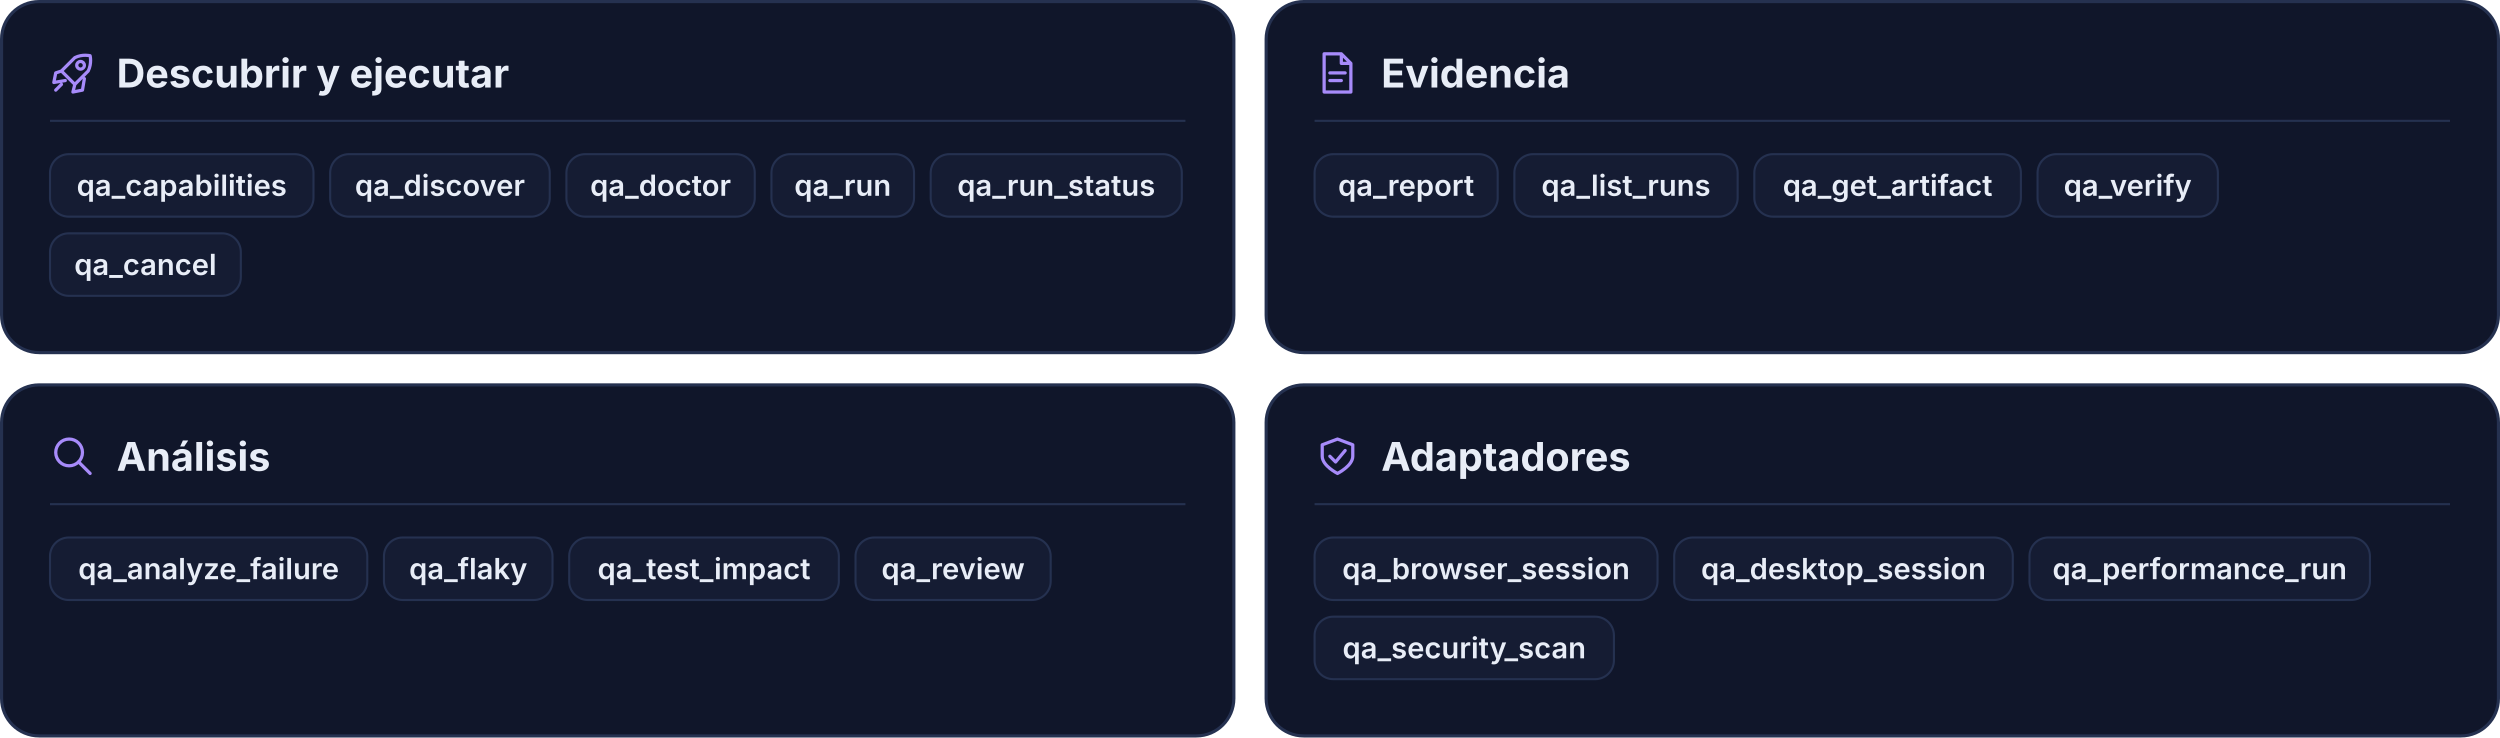
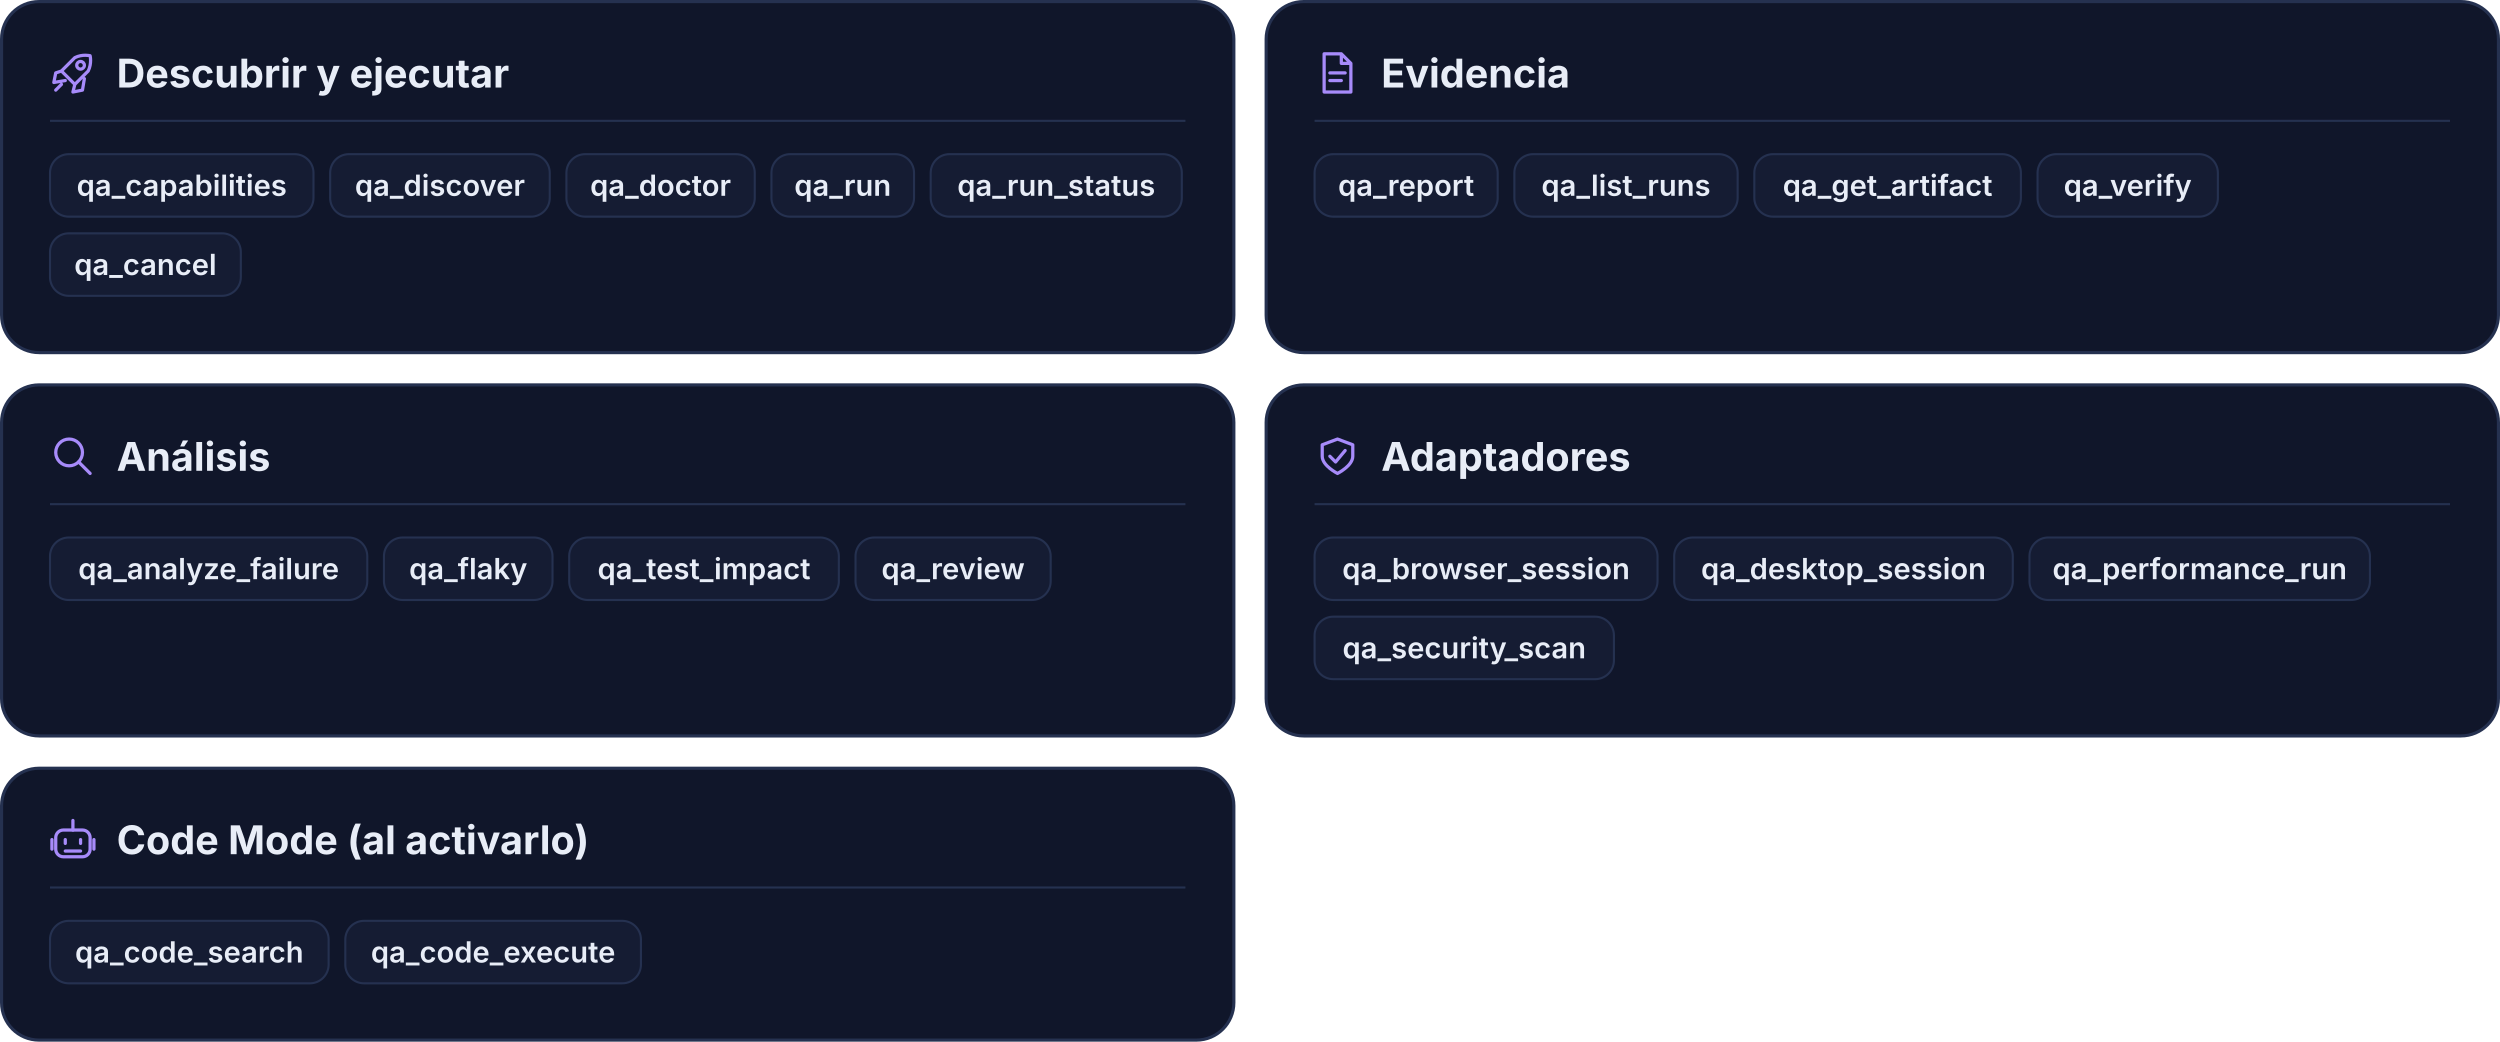
- <svg xmlns="http://www.w3.org/2000/svg" width="1200" height="354" viewBox="0 0 1200 354" role="img" aria-label="Descubrir y ejecutar: qa_capabilities, qa_discover, qa_doctor, qa_run, qa_run_status, qa_cancel · Evidencia: qa_report, qa_list_runs, qa_get_artifact, qa_verify · Análisis: qa_analyze_failure, qa_flaky, qa_test_impact, qa_review · Adaptadores: qa_browser_session, qa_desktop_session, qa_performance_run, qa_security_scan" data-readme-component="panels">
+ <svg xmlns="http://www.w3.org/2000/svg" width="1200" height="500" viewBox="0 0 1200 500" role="img" aria-label="Descubrir y ejecutar: qa_capabilities, qa_discover, qa_doctor, qa_run, qa_run_status, qa_cancel · Evidencia: qa_report, qa_list_runs, qa_get_artifact, qa_verify · Análisis: qa_analyze_failure, qa_flaky, qa_test_impact, qa_review · Adaptadores: qa_browser_session, qa_desktop_session, qa_performance_run, qa_security_scan · Code Mode (al activarlo): qa_code_search, qa_code_execute" data-readme-component="panels">
  <defs>
    <linearGradient id="kb" x2="1" y2="0">
      <stop stop-color="#0284c7" />
      <stop offset=".55" stop-color="#0891b2" />
      <stop offset="1" stop-color="#14b8a6" />
    </linearGradient>
    <linearGradient id="kbd" x2="1" y2="1">
      <stop stop-color="#0284c7" />
      <stop offset=".55" stop-color="#0891b2" />
      <stop offset="1" stop-color="#14b8a6" />
    </linearGradient>
  </defs>
  <style>text{font-family:'Segoe UI',-apple-system,BlinkMacSystemFont,'Helvetica Neue',Inter,Arial,sans-serif}@media (prefers-reduced-motion:reduce){*{animation:none!important}}</style>
  <g transform="translate(0 0)">
    <rect x=".75" y=".75" width="591.5" height="168.5" rx="18" fill="#10162a" stroke="#253150" stroke-width="1.5" />
    <path d="M24 .75h90" stroke="url(#kb)" stroke-width="3" stroke-linecap="round" />
    <g transform="translate(24 24) scale(0.916667)" fill="none" stroke="#a78bfa" stroke-width="1.7" stroke-linecap="round" stroke-linejoin="round">
      <path d="M13 4c4-2 8-1 8-1s1 4-1 8l-7 7-7-7Zm-7 7-3 1-1 5 6-1m5 2-1 4 5-1 1-6M6 18l-3 3" />
      <circle cx="16" cy="8" r="2" />
    </g>
    <text x="56" y="42" font-size="19" font-weight="700" fill="#e8edf7" text-anchor="start">Descubrir y ejecutar</text>
    <path d="M24 58H569" stroke="#253150" />
    <rect x="24" y="74" width="126.474" height="30" rx="9" fill="#151c33" stroke="#253150" />
    <text x="87.237" y="94" font-size="14" font-weight="600" fill="#e8edf7" text-anchor="middle">qa_capabilities</text>
    <rect x="158.474" y="74" width="105.401" height="30" rx="9" fill="#151c33" stroke="#253150" />
    <text x="211.174" y="94" font-size="14" font-weight="600" fill="#e8edf7" text-anchor="middle">qa_discover</text>
    <rect x="271.874" y="74" width="90.412" height="30" rx="9" fill="#151c33" stroke="#253150" />
    <text x="317.081" y="94" font-size="14" font-weight="600" fill="#e8edf7" text-anchor="middle">qa_doctor</text>
    <rect x="370.287" y="74" width="68.449" height="30" rx="9" fill="#151c33" stroke="#253150" />
    <text x="404.511" y="94" font-size="14" font-weight="600" fill="#e8edf7" text-anchor="middle">qa_run</text>
    <rect x="446.736" y="74" width="120.538" height="30" rx="9" fill="#151c33" stroke="#253150" />
    <text x="507.005" y="94" font-size="14" font-weight="600" fill="#e8edf7" text-anchor="middle">qa_run_status</text>
    <rect x="24" y="112" width="91.6" height="30" rx="9" fill="#151c33" stroke="#253150" />
    <text x="69.8" y="132" font-size="14" font-weight="600" fill="#e8edf7" text-anchor="middle">qa_cancel</text>
  </g>
  <g transform="translate(607 0)">
    <rect x=".75" y=".75" width="591.5" height="168.5" rx="18" fill="#10162a" stroke="#253150" stroke-width="1.5" />
    <path d="M24 .75h90" stroke="url(#kb)" stroke-width="3" stroke-linecap="round" />
    <g transform="translate(24 24) scale(0.916667)" fill="none" stroke="#a78bfa" stroke-width="1.7" stroke-linecap="round" stroke-linejoin="round">
      <path d="M14 2H5v20h14V7Zm0 0v5h5M8 12h8m-8 4h6" />
    </g>
    <text x="56" y="42" font-size="19" font-weight="700" fill="#e8edf7" text-anchor="start">Evidencia</text>
    <path d="M24 58H569" stroke="#253150" />
    <rect x="24" y="74" width="87.89" height="30" rx="9" fill="#151c33" stroke="#253150" />
    <text x="67.945" y="94" font-size="14" font-weight="600" fill="#e8edf7" text-anchor="middle">qa_report</text>
    <rect x="119.89" y="74" width="107.182" height="30" rx="9" fill="#151c33" stroke="#253150" />
    <text x="173.48" y="94" font-size="14" font-weight="600" fill="#e8edf7" text-anchor="middle">qa_list_runs</text>
    <rect x="235.071" y="74" width="127.958" height="30" rx="9" fill="#151c33" stroke="#253150" />
    <text x="299.05" y="94" font-size="14" font-weight="600" fill="#e8edf7" text-anchor="middle">qa_get_artifact</text>
    <rect x="371.029" y="74" width="86.554" height="30" rx="9" fill="#151c33" stroke="#253150" />
    <text x="414.306" y="94" font-size="14" font-weight="600" fill="#e8edf7" text-anchor="middle">qa_verify</text>
  </g>
  <g transform="translate(0 184)">
    <rect x=".75" y=".75" width="591.5" height="168.5" rx="18" fill="#10162a" stroke="#253150" stroke-width="1.5" />
    <path d="M24 .75h90" stroke="url(#kb)" stroke-width="3" stroke-linecap="round" />
    <g transform="translate(24 24) scale(0.916667)" fill="none" stroke="#a78bfa" stroke-width="1.7" stroke-linecap="round" stroke-linejoin="round">
      <circle cx="10" cy="10" r="7" />
      <path d="m15 15 6 6" />
    </g>
    <text x="56" y="42" font-size="19" font-weight="700" fill="#e8edf7" text-anchor="start">Análisis</text>
    <path d="M24 58H569" stroke="#253150" />
    <rect x="24" y="74" width="152.295" height="30" rx="9" fill="#151c33" stroke="#253150" />
    <text x="100.148" y="94" font-size="14" font-weight="600" fill="#e8edf7" text-anchor="middle">qa_analyze_failure</text>
    <rect x="184.295" y="74" width="80.915" height="30" rx="9" fill="#151c33" stroke="#253150" />
    <text x="224.753" y="94" font-size="14" font-weight="600" fill="#e8edf7" text-anchor="middle">qa_flaky</text>
    <rect x="273.21" y="74" width="129.442" height="30" rx="9" fill="#151c33" stroke="#253150" />
    <text x="337.931" y="94" font-size="14" font-weight="600" fill="#e8edf7" text-anchor="middle">qa_test_impact</text>
    <rect x="410.652" y="74" width="93.677" height="30" rx="9" fill="#151c33" stroke="#253150" />
    <text x="457.49" y="94" font-size="14" font-weight="600" fill="#e8edf7" text-anchor="middle">qa_review</text>
  </g>
  <g transform="translate(607 184)">
    <rect x=".75" y=".75" width="591.5" height="168.5" rx="18" fill="#10162a" stroke="#253150" stroke-width="1.5" />
    <path d="M24 .75h90" stroke="url(#kb)" stroke-width="3" stroke-linecap="round" />
    <g transform="translate(24 24) scale(0.916667)" fill="none" stroke="#a78bfa" stroke-width="1.7" stroke-linecap="round" stroke-linejoin="round">
      <path d="m12 3 8 3v6c0 5-8 9-8 9s-8-4-8-9V6Z" />
      <path d="m8 12 3 3 5-6" />
    </g>
    <text x="56" y="42" font-size="19" font-weight="700" fill="#e8edf7" text-anchor="start">Adaptadores</text>
    <path d="M24 58H569" stroke="#253150" />
    <rect x="24" y="74" width="164.612" height="30" rx="9" fill="#151c33" stroke="#253150" />
    <text x="106.306" y="94" font-size="14" font-weight="600" fill="#e8edf7" text-anchor="middle">qa_browser_session</text>
    <rect x="196.612" y="74" width="162.535" height="30" rx="9" fill="#151c33" stroke="#253150" />
    <text x="277.88" y="94" font-size="14" font-weight="600" fill="#e8edf7" text-anchor="middle">qa_desktop_session</text>
    <rect x="367.147" y="74" width="163.425" height="30" rx="9" fill="#151c33" stroke="#253150" />
    <text x="448.86" y="94" font-size="14" font-weight="600" fill="#e8edf7" text-anchor="middle">qa_performance_run</text>
    <rect x="24" y="112" width="143.688" height="30" rx="9" fill="#151c33" stroke="#253150" />
    <text x="95.844" y="132" font-size="14" font-weight="600" fill="#e8edf7" text-anchor="middle">qa_security_scan</text>
  </g>
+   <g transform="translate(0 368)">
+     <rect x=".75" y=".75" width="591.5" height="130.5" rx="18" fill="#10162a" stroke="#253150" stroke-width="1.5" />
+     <path d="M24 .75h90" stroke="url(#kb)" stroke-width="3" stroke-linecap="round" />
+     <g transform="translate(24 24) scale(0.916667)" fill="none" stroke="#a78bfa" stroke-width="1.7" stroke-linecap="round" stroke-linejoin="round">
+       <rect x="3" y="7" width="18" height="14" rx="4" />
+       <path d="M12 2v5M8 12v2m8-2v2m-8 4h8M1 12v5m22-5v5" />
+     </g>
+     <text x="56" y="42" font-size="19" font-weight="700" fill="#e8edf7" text-anchor="start">Code Mode (al activarlo)</text>
+     <path d="M24 58H569" stroke="#253150" />
+     <rect x="24" y="74" width="133.745" height="30" rx="9" fill="#151c33" stroke="#253150" />
+     <text x="90.873" y="94" font-size="14" font-weight="600" fill="#e8edf7" text-anchor="middle">qa_code_search</text>
+     <rect x="165.745" y="74" width="141.907" height="30" rx="9" fill="#151c33" stroke="#253150" />
+     <text x="236.699" y="94" font-size="14" font-weight="600" fill="#e8edf7" text-anchor="middle">qa_code_execute</text>
+   </g>
</svg>
